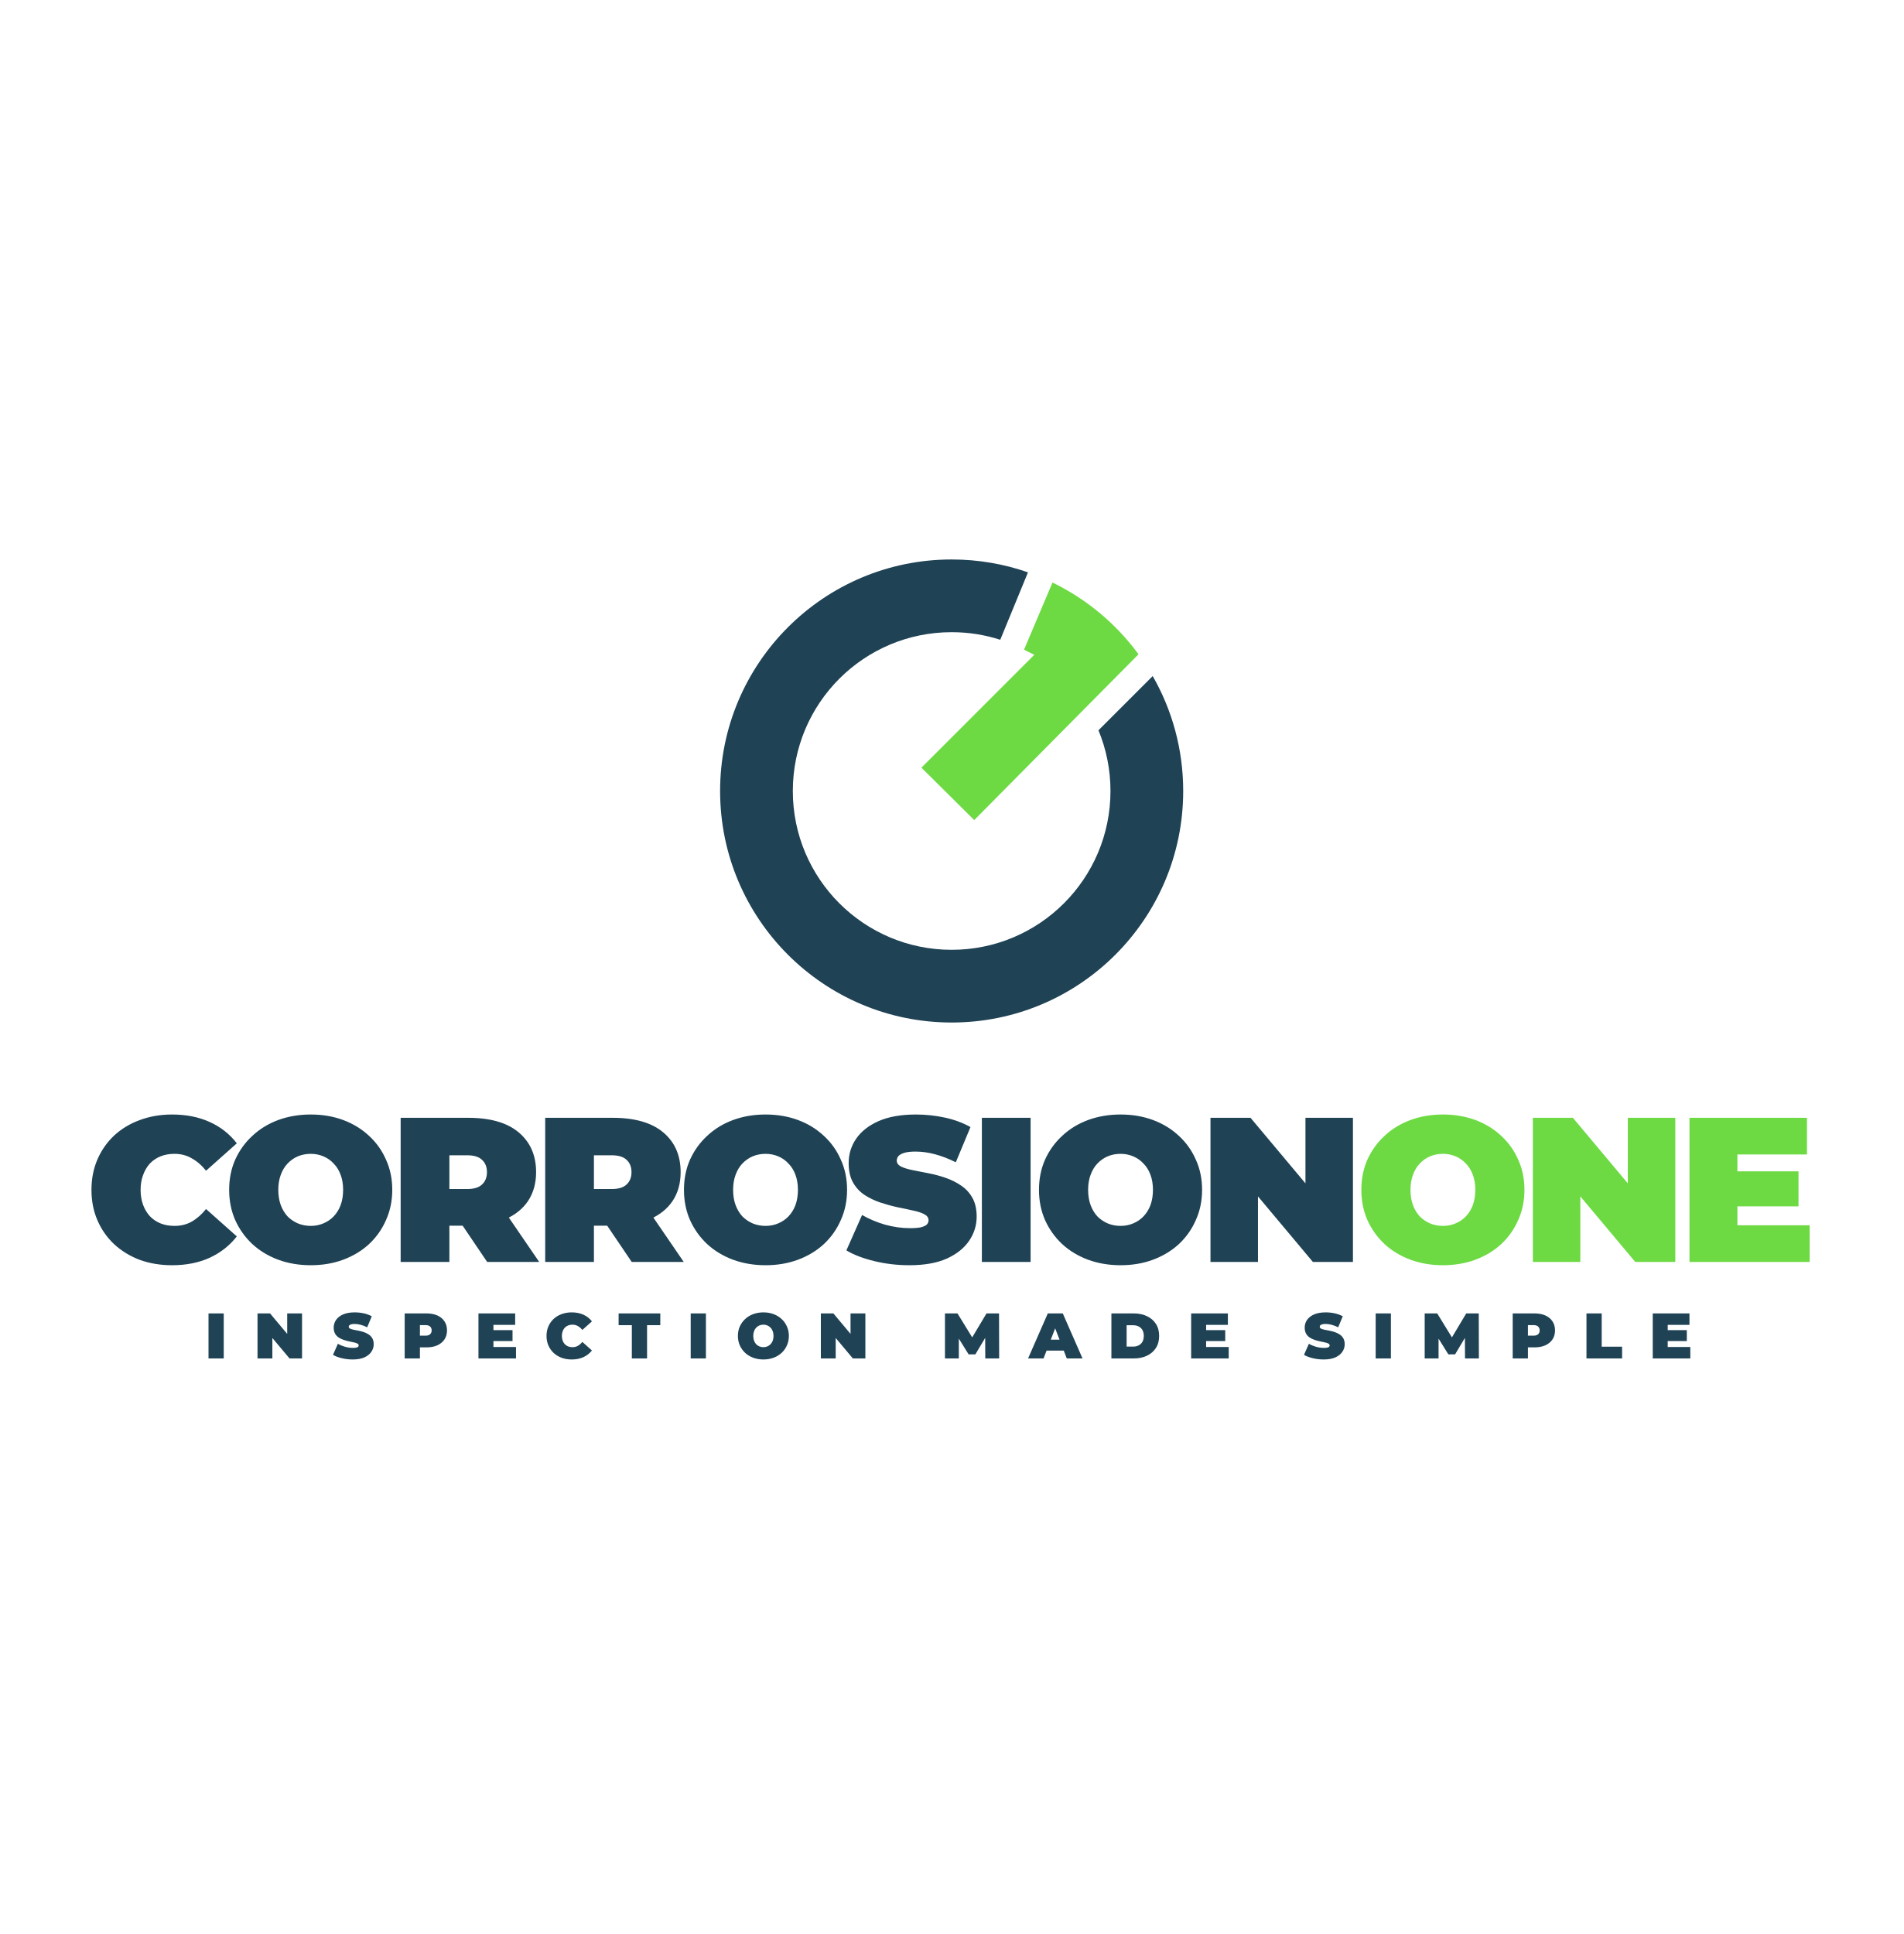
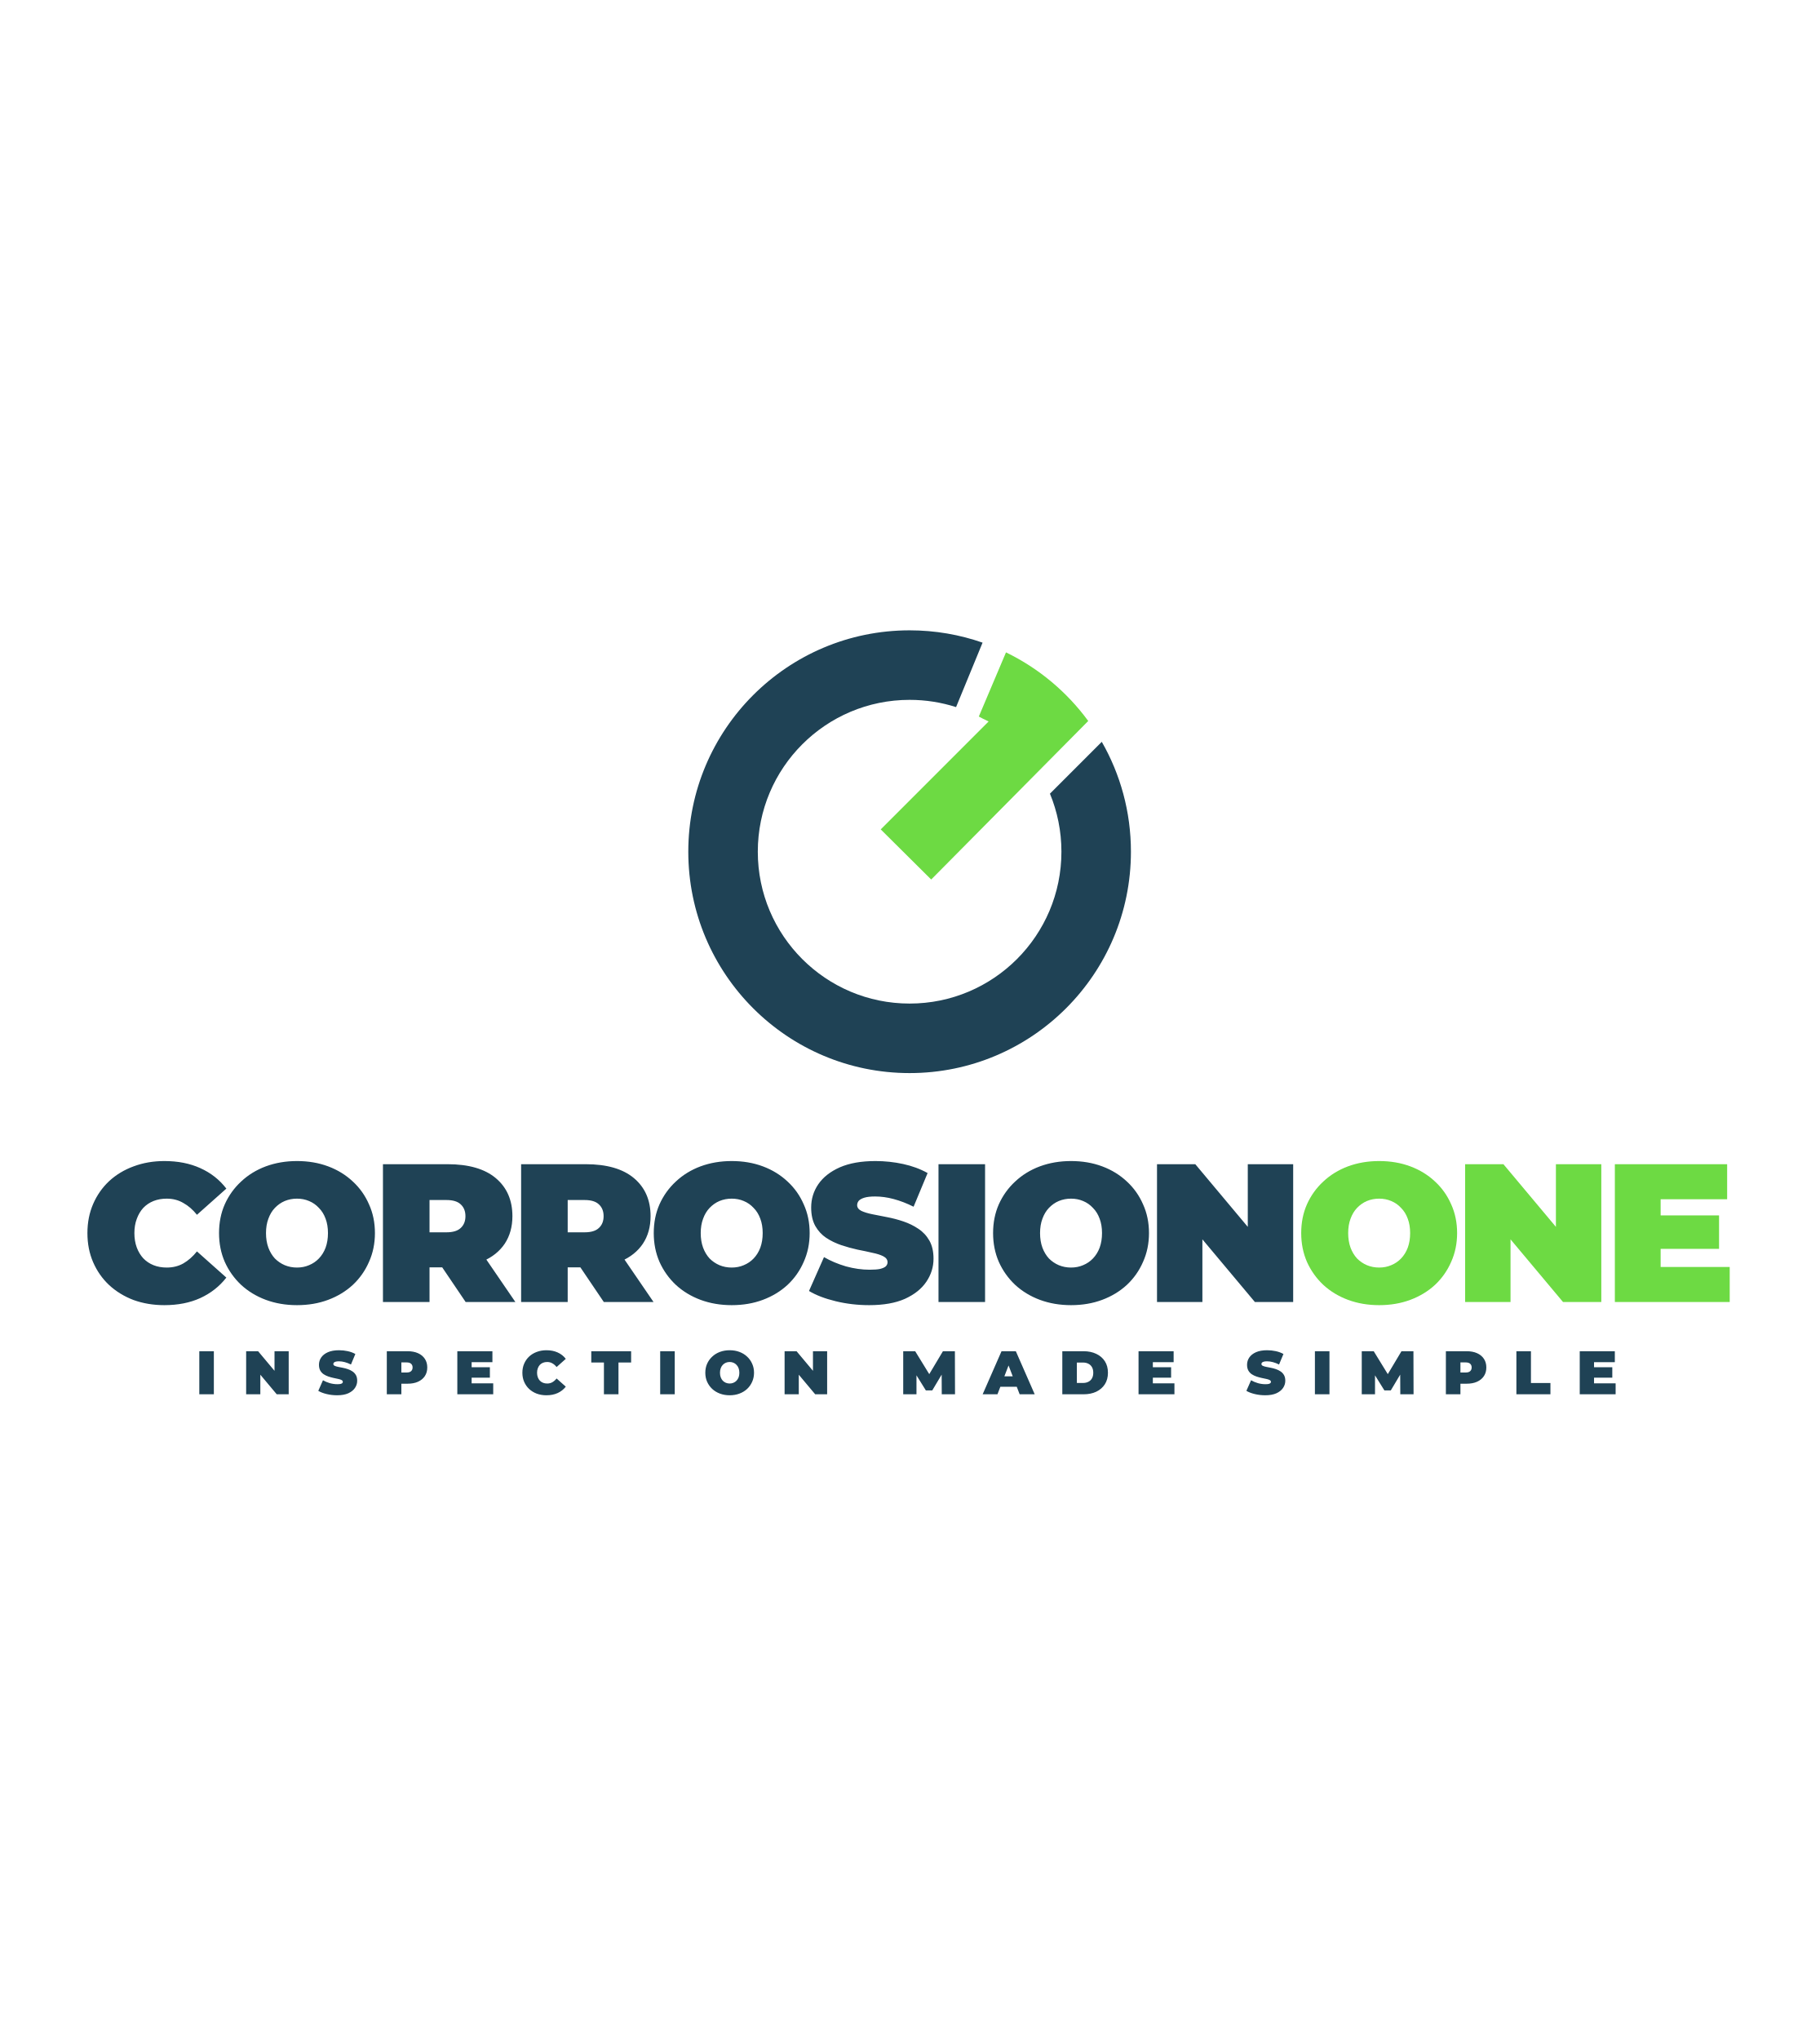
- <svg xmlns="http://www.w3.org/2000/svg" width="1048" height="1065" viewBox="0 0 1048 1065" fill="none">
+ <svg xmlns="http://www.w3.org/2000/svg" width="950" height="1065" viewBox="0 0 1048 1065" fill="none">
  <path fill-rule="evenodd" clip-rule="evenodd" d="M651.494 435.58C651.494 505.992 594.413 563.073 524 563.073C453.587 563.073 396.506 505.992 396.506 435.58C396.506 365.167 453.587 308.086 524 308.086C538.727 308.086 552.871 310.583 566.031 315.176L550.765 352.297C542.329 349.588 533.335 348.125 524 348.125C475.7 348.125 436.546 387.28 436.546 435.579C436.546 483.879 475.7 523.034 524 523.034C572.3 523.034 611.454 483.879 611.454 435.579C611.454 423.741 609.102 412.452 604.84 402.154L634.702 372.292C645.386 390.941 651.494 412.547 651.494 435.58Z" fill="#1F4255" />
  <path fill-rule="evenodd" clip-rule="evenodd" d="M626.9 360.291C614.629 343.549 598.371 329.913 579.525 320.781L563.871 357.724C564.648 358.123 565.419 358.533 566.183 358.955L569.519 360.561L507.357 422.726L536.433 451.596L626.9 360.291Z" fill="#6DDA43" />
  <path d="M94.697 696.724C88.331 696.724 82.419 695.741 76.963 693.776C71.582 691.735 66.883 688.863 62.866 685.159C58.925 681.455 55.855 677.071 53.658 672.007C51.46 666.943 50.361 661.349 50.361 655.227C50.361 649.105 51.46 643.511 53.658 638.447C55.855 633.383 58.925 628.999 62.866 625.295C66.883 621.591 71.582 618.757 76.963 616.792C82.419 614.751 88.331 613.73 94.697 613.73C102.504 613.73 109.4 615.091 115.388 617.812C121.451 620.533 126.453 624.464 130.394 629.603L113.455 644.683C111.105 641.735 108.491 639.467 105.611 637.88C102.807 636.217 99.623 635.386 96.061 635.386C93.257 635.386 90.718 635.839 88.445 636.746C86.171 637.653 84.201 638.976 82.533 640.715C80.942 642.453 79.691 644.569 78.782 647.064C77.872 649.482 77.417 652.204 77.417 655.227C77.417 658.25 77.872 661.009 78.782 663.504C79.691 665.922 80.942 668.001 82.533 669.739C84.201 671.478 86.171 672.801 88.445 673.708C90.718 674.615 93.257 675.068 96.061 675.068C99.623 675.068 102.807 674.275 105.611 672.687C108.491 671.024 111.105 668.719 113.455 665.771L130.394 680.851C126.453 685.915 121.451 689.845 115.388 692.642C109.4 695.363 102.504 696.724 94.697 696.724ZM171.082 696.724C164.64 696.724 158.653 695.703 153.121 693.662C147.664 691.622 142.927 688.749 138.91 685.046C134.893 681.266 131.748 676.845 129.474 671.78C127.277 666.716 126.178 661.198 126.178 655.227C126.178 649.18 127.277 643.662 129.474 638.674C131.748 633.609 134.893 629.226 138.91 625.522C142.927 621.743 147.664 618.833 153.121 616.792C158.653 614.751 164.64 613.73 171.082 613.73C177.6 613.73 183.588 614.751 189.044 616.792C194.501 618.833 199.238 621.743 203.255 625.522C207.272 629.226 210.379 633.609 212.577 638.674C214.85 643.662 215.987 649.18 215.987 655.227C215.987 661.198 214.85 666.716 212.577 671.78C210.379 676.845 207.272 681.266 203.255 685.046C199.238 688.749 194.501 691.622 189.044 693.662C183.588 695.703 177.6 696.724 171.082 696.724ZM171.082 675.068C173.584 675.068 175.895 674.615 178.017 673.708C180.215 672.801 182.11 671.516 183.701 669.853C185.369 668.114 186.657 666.036 187.567 663.617C188.476 661.123 188.931 658.326 188.931 655.227C188.931 652.128 188.476 649.369 187.567 646.95C186.657 644.456 185.369 642.378 183.701 640.715C182.11 638.976 180.215 637.653 178.017 636.746C175.895 635.839 173.584 635.386 171.082 635.386C168.581 635.386 166.232 635.839 164.034 636.746C161.912 637.653 160.017 638.976 158.35 640.715C156.758 642.378 155.508 644.456 154.598 646.95C153.689 649.369 153.234 652.128 153.234 655.227C153.234 658.326 153.689 661.123 154.598 663.617C155.508 666.036 156.758 668.114 158.35 669.853C160.017 671.516 161.912 672.801 164.034 673.708C166.232 674.615 168.581 675.068 171.082 675.068ZM220.609 694.909V615.545H257.783C269.986 615.545 279.269 618.228 285.635 623.594C292.003 628.961 295.186 636.255 295.186 645.476C295.186 651.599 293.708 656.89 290.751 661.349C287.797 665.733 283.591 669.097 278.132 671.44C272.752 673.783 266.348 674.955 258.92 674.955H235.501L247.438 663.957V694.909H220.609ZM268.242 694.909L248.688 665.998H277.109L296.891 694.909H268.242ZM247.438 666.905L235.501 654.774H257.214C260.929 654.774 263.657 653.942 265.401 652.279C267.218 650.616 268.128 648.349 268.128 645.476C268.128 642.604 267.218 640.337 265.401 638.674C263.657 637.011 260.929 636.179 257.214 636.179H235.501L247.438 624.048V666.905ZM300.201 694.909V615.545H337.375C349.576 615.545 358.861 618.228 365.227 623.594C371.594 628.961 374.777 636.255 374.777 645.476C374.777 651.599 373.299 656.89 370.343 661.349C367.387 665.733 363.181 669.097 357.724 671.44C352.344 673.783 345.939 674.955 338.512 674.955H315.093L327.03 663.957V694.909H300.201ZM347.834 694.909L328.28 665.998H356.701L376.482 694.909H347.834ZM327.03 666.905L315.093 654.774H336.807C340.521 654.774 343.249 653.942 344.992 652.279C346.811 650.616 347.72 648.349 347.72 645.476C347.72 642.604 346.811 640.337 344.992 638.674C343.249 637.011 340.521 636.179 336.807 636.179H315.093L327.03 624.048V666.905ZM421.513 696.724C415.072 696.724 409.084 695.703 403.551 693.662C398.094 691.622 393.359 688.749 389.341 685.046C385.324 681.266 382.179 676.845 379.905 671.78C377.708 666.716 376.608 661.198 376.608 655.227C376.608 649.18 377.708 643.662 379.905 638.674C382.179 633.609 385.324 629.226 389.341 625.522C393.359 621.743 398.094 618.833 403.551 616.792C409.084 614.751 415.072 613.73 421.513 613.73C428.032 613.73 434.018 614.751 439.475 616.792C444.932 618.833 449.669 621.743 453.685 625.522C457.703 629.226 460.81 633.609 463.007 638.674C465.281 643.662 466.418 649.18 466.418 655.227C466.418 661.198 465.281 666.716 463.007 671.78C460.81 676.845 457.703 681.266 453.685 685.046C449.669 688.749 444.932 691.622 439.475 693.662C434.018 695.703 428.032 696.724 421.513 696.724ZM421.513 675.068C424.014 675.068 426.327 674.615 428.448 673.708C430.647 672.801 432.54 671.516 434.132 669.853C435.8 668.114 437.088 666.036 437.997 663.617C438.906 661.123 439.361 658.326 439.361 655.227C439.361 652.128 438.906 649.369 437.997 646.95C437.088 644.456 435.8 642.378 434.132 640.715C432.54 638.976 430.647 637.653 428.448 636.746C426.327 635.839 424.014 635.386 421.513 635.386C419.012 635.386 416.664 635.839 414.465 636.746C412.344 637.653 410.448 638.976 408.78 640.715C407.189 642.378 405.938 644.456 405.029 646.95C404.119 649.369 403.665 652.128 403.665 655.227C403.665 658.326 404.119 661.123 405.029 663.617C405.938 666.036 407.189 668.114 408.78 669.853C410.448 671.516 412.344 672.801 414.465 673.708C416.664 674.615 419.012 675.068 421.513 675.068ZM500.713 696.724C494.043 696.724 487.6 695.968 481.387 694.456C475.171 692.944 470.056 690.979 466.039 688.56L474.679 669.059C478.468 671.251 482.674 673.027 487.298 674.388C491.996 675.673 496.544 676.315 500.94 676.315C503.516 676.315 505.525 676.164 506.965 675.862C508.481 675.484 509.58 674.993 510.262 674.388C510.944 673.708 511.285 672.914 511.285 672.007C511.285 670.571 510.489 669.437 508.898 668.606C507.306 667.774 505.184 667.094 502.532 666.565C499.954 665.96 497.112 665.355 494.005 664.751C490.897 664.071 487.753 663.201 484.57 662.143C481.461 661.085 478.582 659.687 475.93 657.948C473.352 656.21 471.269 653.942 469.677 651.145C468.086 648.273 467.29 644.721 467.29 640.488C467.29 635.575 468.654 631.115 471.383 627.109C474.186 623.028 478.317 619.777 483.774 617.359C489.305 614.94 496.165 613.73 504.351 613.73C509.731 613.73 515.037 614.297 520.266 615.431C525.496 616.565 530.194 618.303 534.363 620.647L526.291 640.034C522.35 638.069 518.522 636.595 514.809 635.613C511.172 634.63 507.608 634.139 504.123 634.139C501.546 634.139 499.5 634.365 497.984 634.819C496.467 635.272 495.37 635.877 494.688 636.633C494.08 637.389 493.778 638.22 493.778 639.127C493.778 640.488 494.574 641.584 496.165 642.415C497.757 643.171 499.841 643.814 502.418 644.343C505.07 644.872 507.949 645.439 511.058 646.043C514.241 646.648 517.385 647.48 520.494 648.538C523.6 649.596 526.442 650.994 529.02 652.733C531.672 654.471 533.795 656.739 535.386 659.535C536.978 662.332 537.773 665.809 537.773 669.966C537.773 674.804 536.37 679.263 533.567 683.345C530.839 687.351 526.746 690.601 521.289 693.095C515.833 695.514 508.973 696.724 500.713 696.724ZM540.64 694.909V615.545H567.47V694.909H540.64ZM616.991 696.724C610.548 696.724 604.562 695.703 599.029 693.662C593.572 691.622 588.835 688.749 584.819 685.046C580.803 681.266 577.657 676.845 575.383 671.78C573.186 666.716 572.086 661.198 572.086 655.227C572.086 649.18 573.186 643.662 575.383 638.674C577.657 633.609 580.803 629.226 584.819 625.522C588.835 621.743 593.572 618.833 599.029 616.792C604.562 614.751 610.548 613.73 616.991 613.73C623.508 613.73 629.496 614.751 634.953 616.792C640.41 618.833 645.147 621.743 649.163 625.522C653.18 629.226 656.288 633.609 658.485 638.674C660.759 643.662 661.896 649.18 661.896 655.227C661.896 661.198 660.759 666.716 658.485 671.78C656.288 676.845 653.18 681.266 649.163 685.046C645.147 688.749 640.41 691.622 634.953 693.662C629.496 695.703 623.508 696.724 616.991 696.724ZM616.991 675.068C619.492 675.068 621.803 674.615 623.926 673.708C626.123 672.801 628.018 671.516 629.61 669.853C631.278 668.114 632.566 666.036 633.475 663.617C634.385 661.123 634.839 658.326 634.839 655.227C634.839 652.128 634.385 649.369 633.475 646.95C632.566 644.456 631.278 642.378 629.61 640.715C628.018 638.976 626.123 637.653 623.926 636.746C621.803 635.839 619.492 635.386 616.991 635.386C614.49 635.386 612.14 635.839 609.943 636.746C607.82 637.653 605.926 638.976 604.259 640.715C602.667 642.378 601.416 644.456 600.507 646.95C599.598 649.369 599.143 652.128 599.143 655.227C599.143 658.326 599.598 661.123 600.507 663.617C601.416 666.036 602.667 668.114 604.259 669.853C605.926 671.516 607.82 672.801 609.943 673.708C612.14 674.615 614.49 675.068 616.991 675.068ZM666.518 694.909V615.545H688.572L729.043 663.844H718.812V615.545H744.959V694.909H722.905L682.433 646.61H692.665V694.909H666.518Z" fill="#1F4255" />
  <path d="M794.491 696.724C788.05 696.724 782.062 695.703 776.529 693.662C771.073 691.622 766.337 688.749 762.319 685.046C758.303 681.266 755.157 676.845 752.883 671.78C750.686 666.716 749.586 661.198 749.586 655.227C749.586 649.18 750.686 643.662 752.883 638.674C755.157 633.609 758.303 629.226 762.319 625.522C766.337 621.743 771.073 618.833 776.529 616.792C782.062 614.751 788.05 613.73 794.491 613.73C801.01 613.73 806.996 614.751 812.453 616.792C817.91 618.833 822.647 621.743 826.664 625.522C830.682 629.226 833.788 633.609 835.986 638.674C838.259 643.662 839.396 649.18 839.396 655.227C839.396 661.198 838.259 666.716 835.986 671.78C833.788 676.845 830.682 681.266 826.664 685.046C822.647 688.749 817.91 691.622 812.453 693.662C806.996 695.703 801.01 696.724 794.491 696.724ZM794.491 675.068C796.992 675.068 799.305 674.615 801.426 673.708C803.625 672.801 805.518 671.516 807.11 669.853C808.778 668.114 810.066 666.036 810.975 663.617C811.885 661.123 812.339 658.326 812.339 655.227C812.339 652.128 811.885 649.369 810.975 646.95C810.066 644.456 808.778 642.378 807.11 640.715C805.518 638.976 803.625 637.653 801.426 636.746C799.305 635.839 796.992 635.386 794.491 635.386C791.99 635.386 789.642 635.839 787.443 636.746C785.322 637.653 783.427 638.976 781.759 640.715C780.167 642.378 778.917 644.456 778.007 646.95C777.098 649.369 776.643 652.128 776.643 655.227C776.643 658.326 777.098 661.123 778.007 663.617C778.917 666.036 780.167 668.114 781.759 669.853C783.427 671.516 785.322 672.801 787.443 673.708C789.642 674.615 791.99 675.068 794.491 675.068ZM844.02 694.909V615.545H866.074L906.545 663.844H896.314V615.545H922.461V694.909H900.407L859.935 646.61H870.167V694.909H844.02ZM930.271 694.909V615.545H994.957V635.726H956.646V674.728H996.435V694.909H930.271ZM954.827 664.297V645.023H990.296V664.297H954.827Z" fill="#6DDA43" />
  <path d="M114.812 748.056V723.254H123.196V748.056H114.812ZM141.798 748.056V723.254H148.69L161.337 738.348H158.14V723.254H166.311V748.056H159.419L146.772 732.962H149.969V748.056H141.798ZM194.188 748.623C192.104 748.623 190.091 748.387 188.149 747.914C186.207 747.442 184.608 746.828 183.353 746.072L186.053 739.978C187.237 740.663 188.552 741.218 189.996 741.643C191.465 742.045 192.886 742.245 194.259 742.245C195.065 742.245 195.692 742.198 196.142 742.104C196.616 741.985 196.959 741.832 197.173 741.643C197.386 741.43 197.492 741.182 197.492 740.899C197.492 740.45 197.244 740.096 196.746 739.836C196.249 739.576 195.586 739.364 194.757 739.198C193.952 739.009 193.063 738.82 192.092 738.631C191.121 738.419 190.138 738.147 189.144 737.816C188.173 737.486 187.273 737.049 186.444 736.506C185.639 735.962 184.987 735.254 184.49 734.38C183.992 733.482 183.744 732.372 183.744 731.049C183.744 729.514 184.17 728.12 185.023 726.868C185.899 725.593 187.19 724.577 188.895 723.821C190.624 723.065 192.767 722.688 195.325 722.688C197.007 722.688 198.665 722.865 200.299 723.219C201.933 723.573 203.402 724.117 204.704 724.849L202.182 730.907C200.95 730.293 199.754 729.833 198.594 729.526C197.457 729.219 196.344 729.065 195.254 729.065C194.449 729.065 193.809 729.136 193.336 729.278C192.862 729.419 192.519 729.608 192.306 729.845C192.116 730.081 192.021 730.341 192.021 730.624C192.021 731.049 192.27 731.392 192.767 731.651C193.265 731.888 193.916 732.089 194.721 732.254C195.55 732.419 196.45 732.596 197.421 732.785C198.416 732.974 199.399 733.234 200.37 733.565C201.341 733.895 202.229 734.332 203.034 734.876C203.863 735.419 204.526 736.128 205.024 737.002C205.521 737.875 205.77 738.962 205.77 740.261C205.77 741.773 205.332 743.166 204.455 744.442C203.603 745.694 202.324 746.71 200.619 747.489C198.913 748.245 196.77 748.623 194.188 748.623ZM222.83 748.056V723.254H234.803C237.124 723.254 239.124 723.632 240.807 724.388C242.512 725.144 243.826 726.231 244.75 727.648C245.674 729.041 246.136 730.695 246.136 732.608C246.136 734.521 245.674 736.175 244.75 737.568C243.826 738.962 242.512 740.049 240.807 740.828C239.124 741.584 237.124 741.962 234.803 741.962H227.484L231.215 738.383V748.056H222.83ZM231.215 739.305L227.484 735.513H234.27C235.43 735.513 236.282 735.254 236.828 734.734C237.396 734.214 237.68 733.506 237.68 732.608C237.68 731.71 237.396 731.002 236.828 730.482C236.282 729.963 235.43 729.703 234.27 729.703H227.484L231.215 725.912V739.305ZM263.451 748.056V723.254H283.665V729.561H271.693V741.749H284.127V748.056H263.451ZM271.124 738.49V732.466H282.209V738.49H271.124ZM314.781 748.623C312.791 748.623 310.944 748.316 309.238 747.702C307.556 747.064 306.089 746.166 304.833 745.009C303.602 743.852 302.643 742.481 301.956 740.899C301.268 739.316 300.925 737.568 300.925 735.655C300.925 733.742 301.268 731.994 301.956 730.411C302.643 728.829 303.602 727.459 304.833 726.301C306.089 725.144 307.556 724.258 309.238 723.644C310.944 723.006 312.791 722.688 314.781 722.688C317.219 722.688 319.376 723.113 321.246 723.963C323.142 724.813 324.705 726.042 325.936 727.648L320.642 732.36C319.909 731.439 319.092 730.73 318.191 730.234C317.315 729.715 316.321 729.455 315.207 729.455C314.331 729.455 313.537 729.596 312.827 729.88C312.116 730.163 311.5 730.577 310.979 731.12C310.482 731.663 310.091 732.325 309.807 733.104C309.523 733.86 309.381 734.71 309.381 735.655C309.381 736.6 309.523 737.462 309.807 738.242C310.091 738.998 310.482 739.647 310.979 740.19C311.5 740.734 312.116 741.147 312.827 741.43C313.537 741.714 314.331 741.856 315.207 741.856C316.321 741.856 317.315 741.608 318.191 741.112C319.092 740.592 319.909 739.871 320.642 738.95L325.936 743.663C324.705 745.245 323.142 746.473 321.246 747.347C319.376 748.198 317.219 748.623 314.781 748.623ZM347.905 748.056V729.738H340.622V723.254H363.572V729.738H356.289V748.056H347.905ZM380.315 748.056V723.254H388.699V748.056H380.315ZM420.341 748.623C418.326 748.623 416.456 748.304 414.728 747.666C413.022 747.028 411.541 746.131 410.287 744.973C409.031 743.792 408.049 742.411 407.338 740.828C406.651 739.246 406.308 737.521 406.308 735.655C406.308 733.765 406.651 732.041 407.338 730.482C408.049 728.9 409.031 727.53 410.287 726.372C411.541 725.191 413.022 724.282 414.728 723.644C416.456 723.006 418.326 722.688 420.341 722.688C422.376 722.688 424.248 723.006 425.954 723.644C427.659 724.282 429.139 725.191 430.394 726.372C431.649 727.53 432.62 728.9 433.308 730.482C434.018 732.041 434.373 733.765 434.373 735.655C434.373 737.521 434.018 739.246 433.308 740.828C432.62 742.411 431.649 743.792 430.394 744.973C429.139 746.131 427.659 747.028 425.954 747.666C424.248 748.304 422.376 748.623 420.341 748.623ZM420.341 741.856C421.122 741.856 421.843 741.714 422.508 741.43C423.193 741.147 423.787 740.745 424.284 740.226C424.804 739.682 425.208 739.033 425.492 738.277C425.776 737.498 425.918 736.624 425.918 735.655C425.918 734.687 425.776 733.825 425.492 733.069C425.208 732.289 424.804 731.64 424.284 731.12C423.787 730.577 423.193 730.163 422.508 729.88C421.843 729.596 421.122 729.455 420.341 729.455C419.559 729.455 418.824 729.596 418.138 729.88C417.474 730.163 416.882 730.577 416.362 731.12C415.864 731.64 415.474 732.289 415.189 733.069C414.905 733.825 414.763 734.687 414.763 735.655C414.763 736.624 414.905 737.498 415.189 738.277C415.474 739.033 415.864 739.682 416.362 740.226C416.882 740.745 417.474 741.147 418.138 741.43C418.824 741.714 419.559 741.856 420.341 741.856ZM451.982 748.056V723.254H458.874L471.521 738.348H468.324V723.254H476.495V748.056H469.603L456.955 732.962H460.153V748.056H451.982ZM520.316 748.056V723.254H527.208L537.155 739.446H533.532L543.195 723.254H550.087L550.158 748.056H542.52L542.449 734.734H543.657L537.049 745.824H533.354L526.462 734.734H527.954V748.056H520.316ZM566.077 748.056L576.948 723.254H585.19L596.061 748.056H587.393L579.364 727.223H582.632L574.603 748.056H566.077ZM572.543 743.733L574.674 737.71H586.114L588.245 743.733H572.543ZM611.964 748.056V723.254H624.221C626.992 723.254 629.432 723.762 631.539 724.778C633.647 725.77 635.294 727.187 636.477 729.03C637.662 730.872 638.253 733.081 638.253 735.655C638.253 738.206 637.662 740.415 636.477 742.281C635.294 744.123 633.647 745.552 631.539 746.568C629.432 747.56 626.992 748.056 624.221 748.056H611.964ZM620.348 741.537H623.865C625.05 741.537 626.08 741.312 626.956 740.863C627.857 740.415 628.555 739.753 629.052 738.879C629.549 737.982 629.798 736.907 629.798 735.655C629.798 734.38 629.549 733.305 629.052 732.431C628.555 731.557 627.857 730.896 626.956 730.447C626.08 729.998 625.05 729.774 623.865 729.774H620.348V741.537ZM655.881 748.056V723.254H676.096V729.561H664.123V741.749H676.557V748.056H655.881ZM663.555 738.49V732.466H674.639V738.49H663.555ZM728.839 748.623C726.754 748.623 724.741 748.387 722.8 747.914C720.857 747.442 719.258 746.828 718.004 746.072L720.704 739.978C721.887 740.663 723.201 741.218 724.647 741.643C726.114 742.045 727.535 742.245 728.91 742.245C729.715 742.245 730.342 742.198 730.793 742.104C731.266 741.985 731.61 741.832 731.823 741.643C732.036 741.43 732.143 741.182 732.143 740.899C732.143 740.45 731.894 740.096 731.397 739.836C730.9 739.576 730.235 739.364 729.408 739.198C728.601 739.009 727.713 738.82 726.743 738.631C725.771 738.419 724.789 738.147 723.795 737.816C722.823 737.486 721.922 737.049 721.094 736.506C720.288 735.962 719.638 735.254 719.141 734.38C718.643 733.482 718.394 732.372 718.394 731.049C718.394 729.514 718.821 728.12 719.673 726.868C720.549 725.593 721.841 724.577 723.546 723.821C725.274 723.065 727.418 722.688 729.976 722.688C731.656 722.688 733.315 722.865 734.95 723.219C736.584 723.573 738.051 724.117 739.355 724.849L736.832 730.907C735.6 730.293 734.404 729.833 733.244 729.526C732.108 729.219 730.994 729.065 729.905 729.065C729.099 729.065 728.459 729.136 727.987 729.278C727.512 729.419 727.169 729.608 726.956 729.845C726.766 730.081 726.672 730.341 726.672 730.624C726.672 731.049 726.921 731.392 727.418 731.651C727.915 731.888 728.566 732.089 729.372 732.254C730.2 732.419 731.1 732.596 732.072 732.785C733.067 732.974 734.049 733.234 735.021 733.565C735.991 733.895 736.879 734.332 737.685 734.876C738.513 735.419 739.177 736.128 739.675 737.002C740.172 737.875 740.421 738.962 740.421 740.261C740.421 741.773 739.982 743.166 739.106 744.442C738.254 745.694 736.975 746.71 735.269 747.489C733.564 748.245 731.42 748.623 728.839 748.623ZM757.48 748.056V723.254H765.864V748.056H757.48ZM784.467 748.056V723.254H791.36L801.307 739.446H797.683L807.346 723.254H814.238L814.309 748.056H806.671L806.6 734.734H807.808L801.2 745.824H797.506L790.614 734.734H792.106V748.056H784.467ZM832.928 748.056V723.254H844.901C847.221 723.254 849.222 723.632 850.905 724.388C852.61 725.144 853.924 726.231 854.848 727.648C855.772 729.041 856.233 730.695 856.233 732.608C856.233 734.521 855.772 736.175 854.848 737.568C853.924 738.962 852.61 740.049 850.905 740.828C849.222 741.584 847.221 741.962 844.901 741.962H837.582L841.313 738.383V748.056H832.928ZM841.313 739.305L837.582 735.513H844.368C845.528 735.513 846.38 735.254 846.926 734.734C847.494 734.214 847.778 733.506 847.778 732.608C847.778 731.71 847.494 731.002 846.926 730.482C846.38 729.963 845.528 729.703 844.368 729.703H837.582L841.313 725.912V739.305ZM873.549 748.056V723.254H881.933V741.572H893.159V748.056H873.549ZM910.039 748.056V723.254H930.254V729.561H918.281V741.749H930.715V748.056H910.039ZM917.713 738.49V732.466H928.797V738.49H917.713Z" fill="#1F4255" />
</svg>
